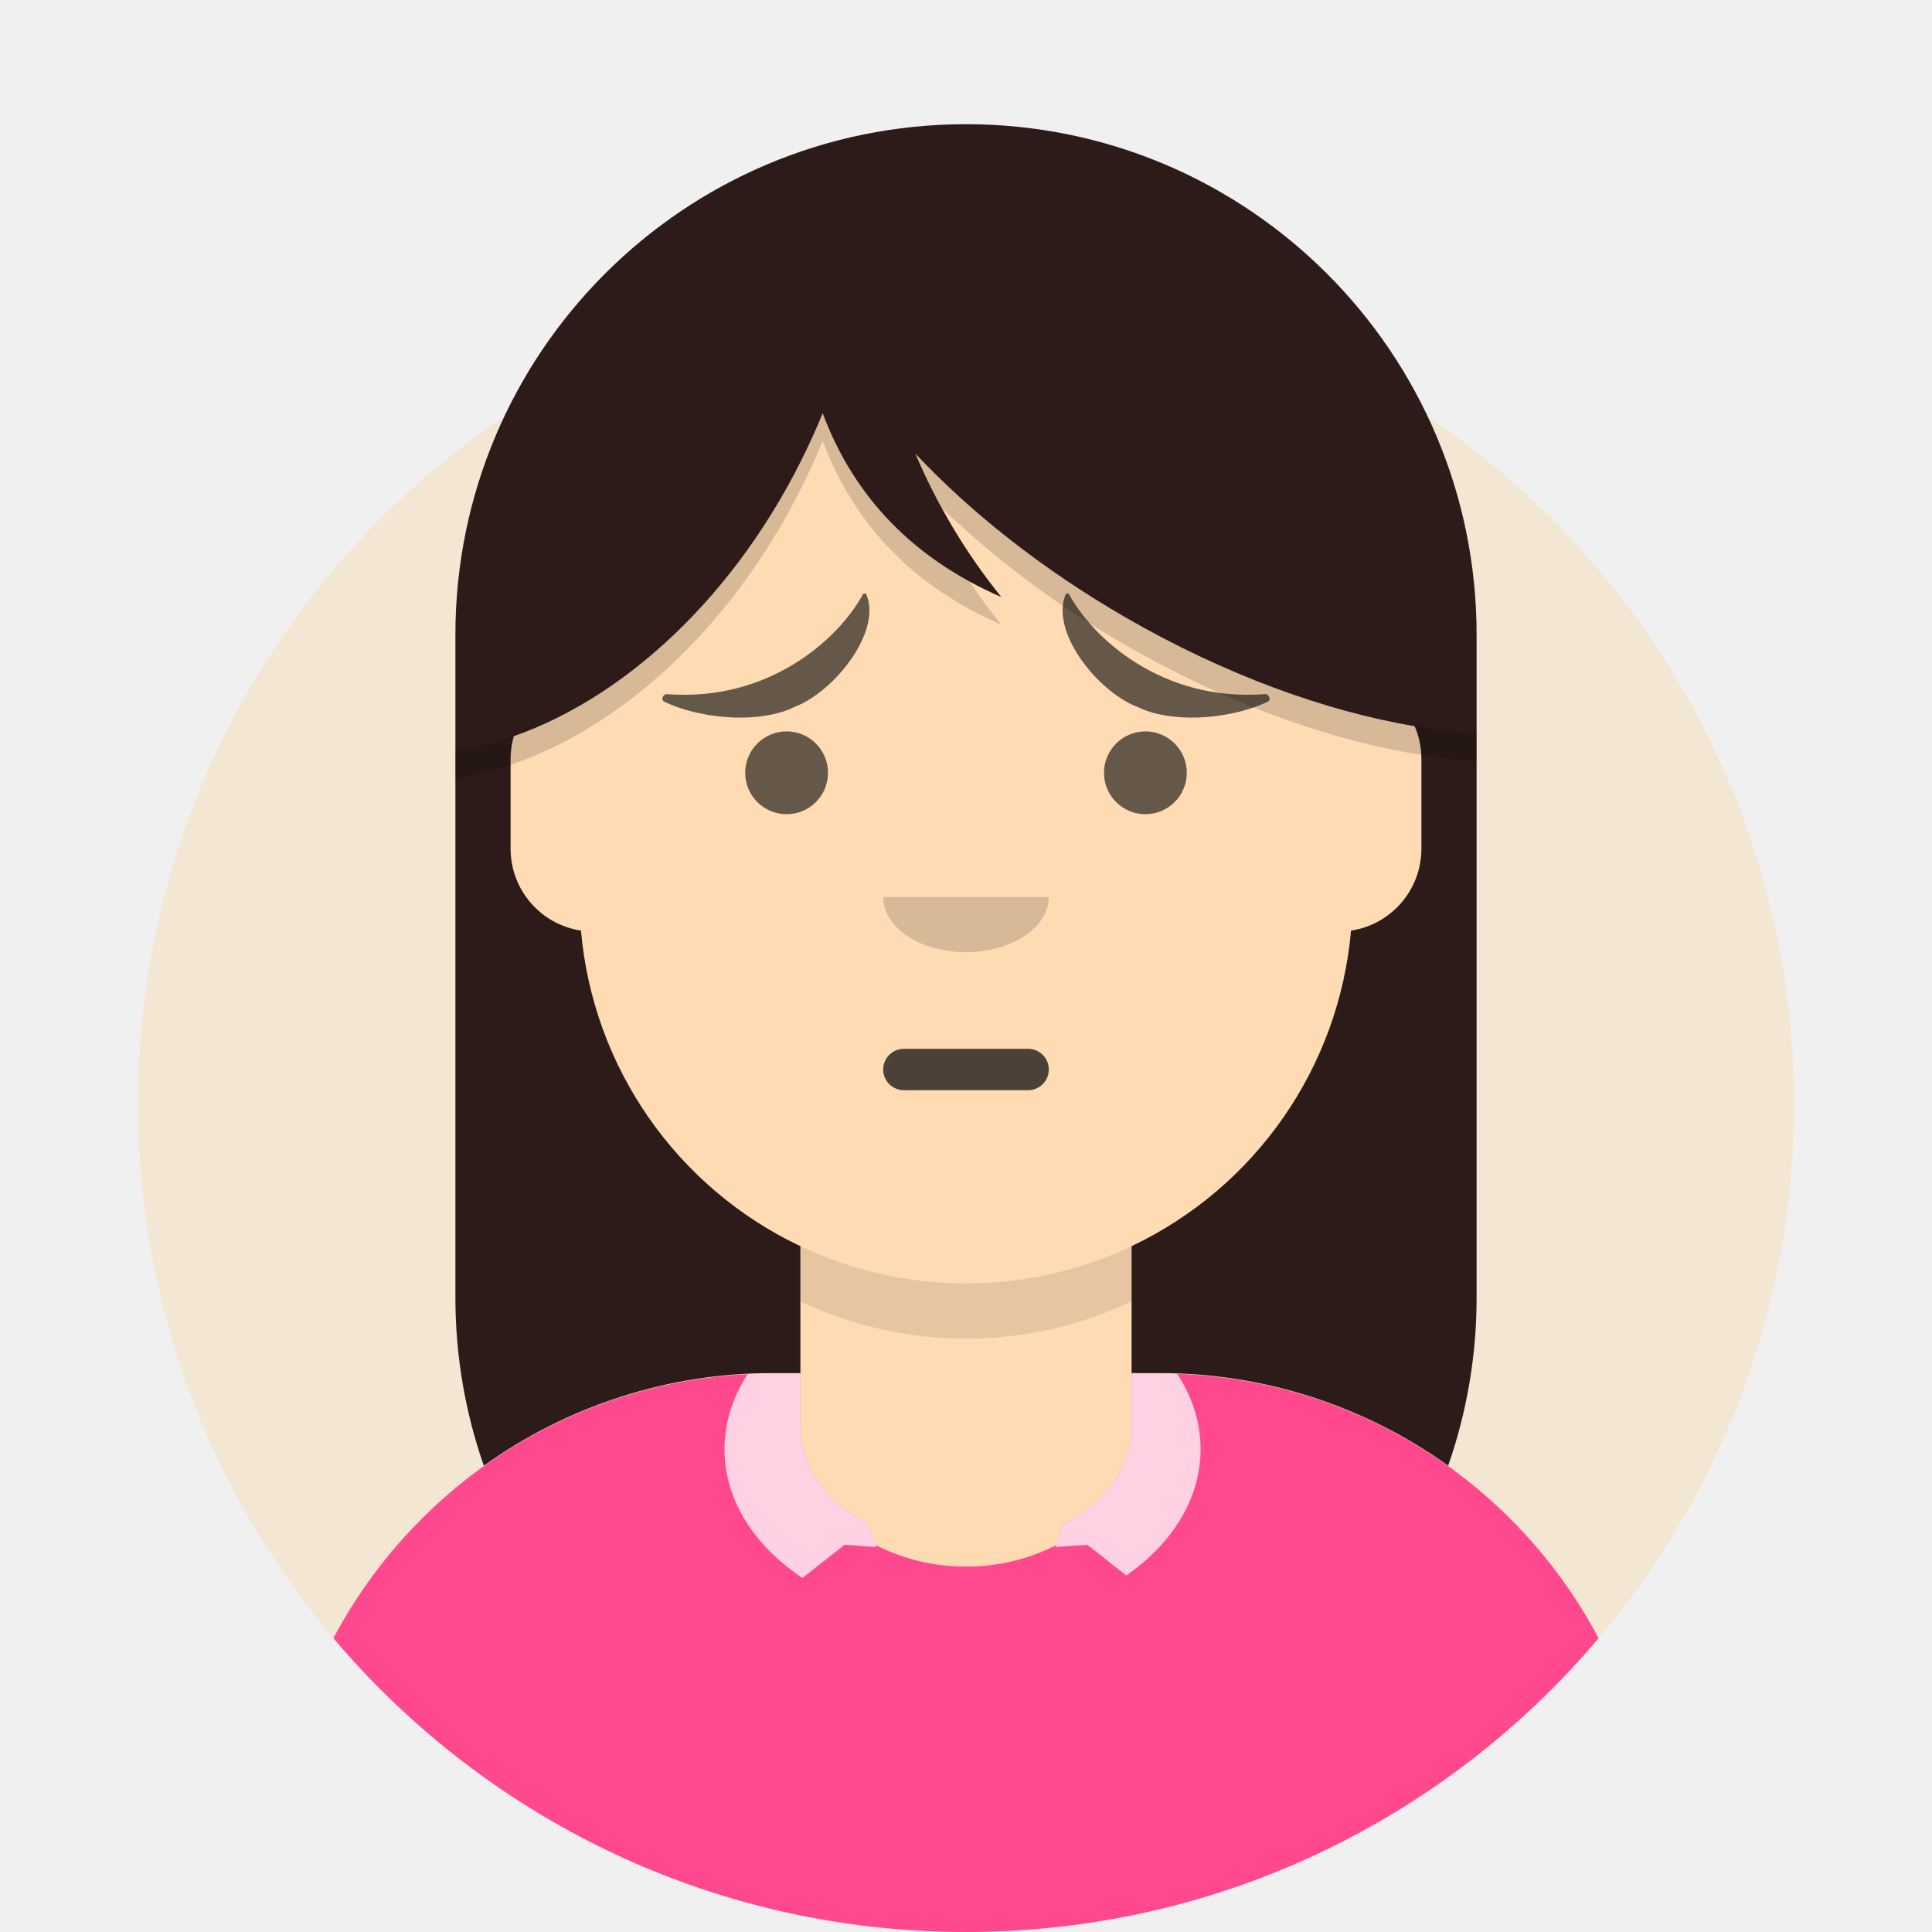
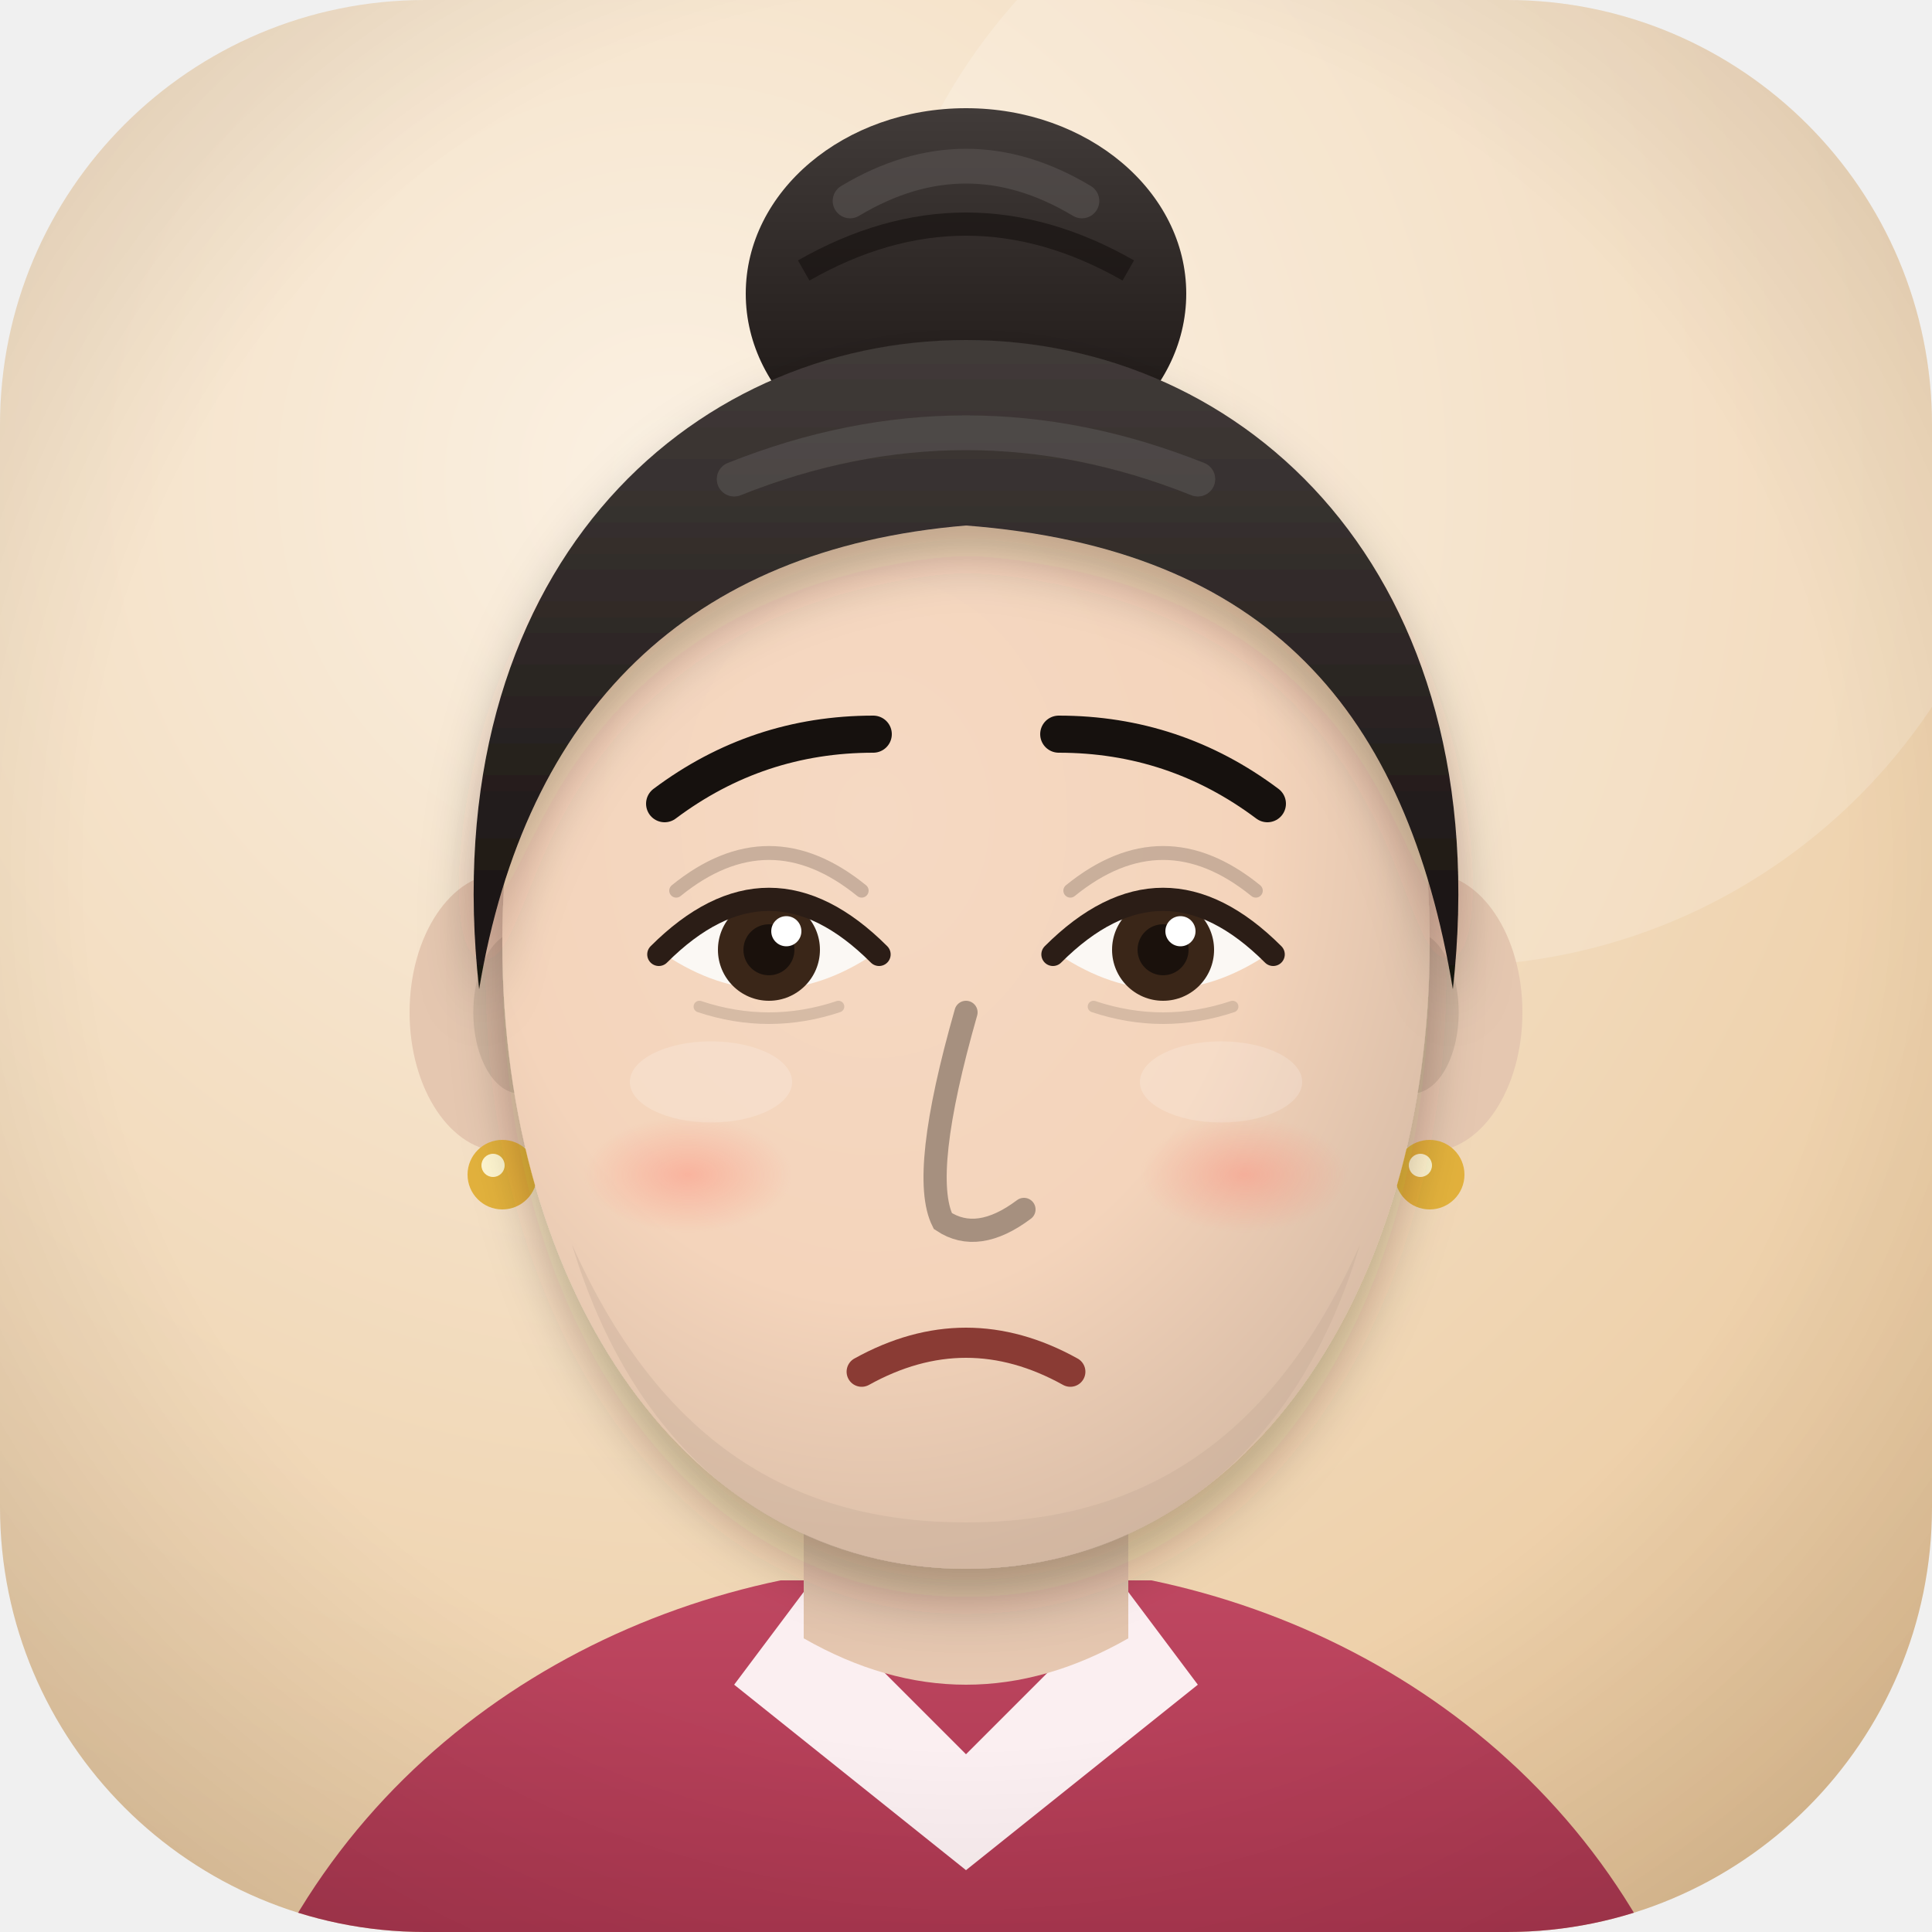
- <svg xmlns="http://www.w3.org/2000/svg" viewBox="0 0 280 280" fill="none" shape-rendering="auto">
-   <mask id="viewboxMask">
-     <rect width="280" height="280" rx="0" ry="0" x="0" y="0" fill="#fff" />
-   </mask>
-   <g mask="url(#viewboxMask)">
-     <g transform="translate(8)">
-       <circle cx="132" cy="160" r="120" fill="#f3e6d3" />
-       <mask id="styleCircle-a" style="mask-type:luminance" maskUnits="userSpaceOnUse" x="0" y="0" width="264" height="280">
-         <path d="M264 0H0v160h12c0 66.27 53.73 120 120 120 66.27 0 120-53.73 120-120h12V0Z" fill="#fff" />
-       </mask>
-       <g mask="url(#styleCircle-a)">
-         <path d="M132 36a56 56 0 0 0-56 56v6.17A12 12 0 0 0 66 110v14a12 12 0 0 0 10.3 11.88 56.04 56.04 0 0 0 31.7 44.73v18.4h-4a72 72 0 0 0-72 72v9h200v-9a72 72 0 0 0-72-72h-4v-18.39a56.04 56.04 0 0 0 31.7-44.73A12 12 0 0 0 198 124v-14a12 12 0 0 0-10-11.83V92a56 56 0 0 0-56-56Z" fill="#ffdbb4" />
-         <path d="M108 180.61v8a55.79 55.79 0 0 0 24 5.39c8.59 0 16.73-1.93 24-5.39v-8a55.79 55.79 0 0 1-24 5.39 55.79 55.79 0 0 1-24-5.39Z" fill="#000" fill-opacity=".1" />
-         <g transform="translate(0 170)">
-           <path d="M100.37 29.14a27.6 27.6 0 0 1 7.63-7.57v15.3c0 5.83 3.98 10.98 10.08 14.13l-.08.06.9 2.86c3.89 2 8.35 3.13 13.1 3.13s9.21-1.13 13.1-3.13l.9-2.86-.08-.06c6.1-3.15 10.08-8.3 10.08-14.12v-14.6a27.1 27.1 0 0 1 6.6 6.82 72 72 0 0 1 69.4 71.95V110H32v-8.95a72 72 0 0 1 68.37-71.9Z" fill="#ff488e" />
-           <path d="M108 21.57c-6.77 4.6-11 11.17-11 18.46 0 7.4 4.36 14.05 11.3 18.66l6.12-4.81 4.58.33-1-3.15.08-.06c-6.1-3.15-10.08-8.3-10.08-14.12v-15.3ZM156 36.88c0 5.82-3.98 10.97-10.08 14.12l.08.06-1 3.15 4.58-.33 5.65 4.45c6.63-4.6 10.77-11.1 10.77-18.3 0-6.92-3.82-13.2-10-17.75v14.6Z" fill="#fff" fill-opacity=".75" />
-         </g>
-         <g transform="translate(78 134)">
-           <rect x="42" y="18" width="24" height="6" rx="3" fill="#000" fill-opacity=".7" />
-         </g>
-         <g transform="translate(104 122)">
-           <path fill-rule="evenodd" clip-rule="evenodd" d="M16 8c0 4.42 5.37 8 12 8s12-3.58 12-8" fill="#000" fill-opacity=".16" />
-         </g>
-         <g transform="translate(76 90)">
-           <path d="M36 22a6 6 0 1 1-12 0 6 6 0 0 1 12 0ZM88 22a6 6 0 1 1-12 0 6 6 0 0 1 12 0Z" fill="#000" fill-opacity=".6" />
-         </g>
-         <g transform="translate(76 82)">
-           <path d="m31.23 20.42-.9.4c-5.25 2.09-13.2 1.21-18.05-1.12-.57-.27-.18-1.15.4-1.1 14.92 1.14 24.96-8.15 28.37-14.45.1-.18.41-.2.49-.03 2.3 5.32-4.45 13.98-10.3 16.3ZM80.77 20.42l.9.4c5.25 2.09 13.2 1.21 18.05-1.12.57-.27.18-1.15-.4-1.1-14.92 1.14-24.96-8.15-28.37-14.45-.1-.18-.41-.2-.49-.03-2.3 5.32 4.45 13.98 10.3 16.3Z" fill-rule="evenodd" clip-rule="evenodd" fill="#000" fill-opacity=".6" />
-         </g>
-         <g transform="translate(-1)">
-           <path d="M133 18a74 74 0 0 0-74 74v96c0 8.56 1.45 16.78 4.12 24.42A71.67 71.67 0 0 1 105 199h4v-18.39a56.03 56.03 0 0 1-31.8-45.74A12 12 0 0 1 67 123v-13a12 12 0 0 1 .46-3.3c17.13-6.02 33.75-21.94 43.59-44.04.4-.92.8-1.84 1.18-2.76 4.58 12.23 13.21 21.11 25.89 26.63a87.36 87.36 0 0 1-12.45-20.78c7.98 8.5 18.35 16.74 30.48 23.75 14.33 8.27 28.91 13.56 41.87 15.75.63 1.45.98 3.06.98 4.75v13a12 12 0 0 1-10.2 11.87A56.03 56.03 0 0 1 157 180.6V199h4a71.67 71.67 0 0 1 41.88 13.42A73.9 73.9 0 0 0 207 188V92a74 74 0 0 0-74-74Z" fill="#2c1b18" />
-           <path d="M111.05 62.66C99.59 88.39 78.95 105.75 59 108.84v4c19.95-3.1 40.59-20.45 52.05-46.18.4-.92.8-1.84 1.18-2.76 4.58 12.23 13.21 21.11 25.89 26.63a78.16 78.16 0 0 1-4.62-6.26c-10.18-5.56-17.27-13.69-21.27-24.37a98.8 98.8 0 0 1-1.18 2.76ZM129.5 73.64a137.34 137.34 0 0 0 26.65 19.86c17.75 10.25 35.9 15.91 50.85 16.78v-4c-14.95-.87-33.1-6.54-50.85-16.78-12.13-7-22.5-15.24-30.48-23.75a98.3 98.3 0 0 0 3.83 7.89Z" fill="#000" fill-opacity=".16" />
-         </g>
-         <g transform="translate(49 72)" />
-         <g transform="translate(62 42)" />
+ <svg xmlns="http://www.w3.org/2000/svg" viewBox="0 0 200 200" width="200" height="200">
+   <defs>
+     <radialGradient id="p29bg" cx="0.35" cy="0.25" r="0.9">
+       <stop offset="0" stop-color="#fbf1e3" stop-opacity="1" />
+       <stop offset="1" stop-color="#eac79a" stop-opacity="1" />
+     </radialGradient>
+     <radialGradient id="p29sk" cx="0.4" cy="0.35" r="0.7">
+       <stop offset="0" stop-color="#f5d9c3" stop-opacity="1" />
+       <stop offset="0.6" stop-color="#f4d4bb" stop-opacity="1" />
+       <stop offset="1" stop-color="#d7bba5" stop-opacity="1" />
+     </radialGradient>
+     <linearGradient id="p29nk" x1="0" y1="0" x2="0" y2="1">
+       <stop offset="0" stop-color="#c8ae99" stop-opacity="1" />
+       <stop offset="1" stop-color="#e8c9b2" stop-opacity="1" />
+     </linearGradient>
+     <linearGradient id="p29hr" x1="0" y1="0" x2="0" y2="1">
+       <stop offset="0" stop-color="#413b39" stop-opacity="1" />
+       <stop offset="1" stop-color="#181210" stop-opacity="1" />
+     </linearGradient>
+     <linearGradient id="p29cl" x1="0" y1="0" x2="0" y2="1">
+       <stop offset="0" stop-color="#bf4761" stop-opacity="1" />
+       <stop offset="1" stop-color="#9c2b43" stop-opacity="1" />
+     </linearGradient>
+     <radialGradient id="p29bl" cx="0.5" cy="0.5" r="0.5">
+       <stop offset="0" stop-color="#ff8b7a" stop-opacity="0.45" />
+       <stop offset="1" stop-color="#ff8b7a" stop-opacity="0" />
+     </radialGradient>
+     <radialGradient id="p29vg" cx="0.5" cy="0.45" r="0.75">
+       <stop offset="0.6" stop-color="#000" stop-opacity="0" />
+       <stop offset="1" stop-color="#000" stop-opacity="0.16" />
+     </radialGradient>
+     <clipPath id="p29cp">
+       <rect width="200" height="200" rx="44" />
+     </clipPath>
+     <filter id="p29rm" x="-20%" y="-20%" width="140%" height="140%">
+       <feDropShadow dx="0" dy="2.5" stdDeviation="2.2" flood-color="#2b1a10" flood-opacity="0.28" />
+     </filter>
+   </defs>
+   <g clip-path="url(#p29cp)">
+     <rect width="200" height="200" fill="url(#p29bg)" />
+     <circle cx="150" cy="40" r="60" fill="#fff" opacity="0.18" />
+     <g transform="translate(100 112) scale(1.2) translate(-100 -104)">
+       <ellipse cx="100" cy="36" rx="19" ry="16" fill="url(#p29hr)" />
+       <path d="M86 34 Q100 26 114 34" stroke="#140f0d" stroke-width="2" fill="none" opacity="0.6" />
+       <path d="M90 28 Q100 22 110 28" stroke="#5c5755" stroke-width="3" fill="none" stroke-linecap="round" opacity="0.55" />
+       <path d="M34 200 C38 170 60 152 84 147 L116 147 C140 152 162 170 166 200 Z" fill="url(#p29cl)" />
+       <path d="M86 148 L100 162 L114 148 L120 156 L100 172 L80 156 Z" fill="#fbeff1" />
+       <path d="M86 130 L86 152 Q100 160 114 152 L114 130 Z" fill="url(#p29nk)" />
+       <path d="M86 140 Q100 150 114 140 L114 134 Q100 144 86 134 Z" fill="#b79f8c" opacity="0.35" />
+       <ellipse cx="60" cy="98" rx="8" ry="12" fill="#e5c7b0" />
+       <ellipse cx="61.5" cy="98" rx="4" ry="7" fill="#c3aa96" opacity="0.6" />
+       <ellipse cx="140" cy="98" rx="8" ry="12" fill="#e5c7b0" />
+       <ellipse cx="138.5" cy="98" rx="4" ry="7" fill="#c3aa96" opacity="0.6" />
+       <circle cx="60" cy="112" r="3" fill="#e2b13c" />
+       <circle cx="59.2" cy="111.2" r="1" fill="#fff6d0" />
+       <circle cx="140" cy="112" r="3" fill="#e2b13c" />
+       <circle cx="139.2" cy="111.2" r="1" fill="#fff6d0" />
+       <path d="M100 46 C126 46 140 64 140 92 C140 122 124 146 100 146 C76 146 60 122 60 92 C60 64 74 46 100 46 Z" fill="url(#p29sk)" filter="url(#p29rm)" />
+       <path d="M66 118 C72 138 86 146 100 146 C114 146 128 138 134 118 C126 136 114 142 100 142 C86 142 74 136 66 118 Z" fill="#c3aa96" opacity="0.35" />
+       <ellipse cx="78" cy="104" rx="7" ry="3.5" fill="#fff" opacity="0.18" />
+       <ellipse cx="122" cy="104" rx="7" ry="3.5" fill="#fff" opacity="0.18" />
+       <ellipse cx="76" cy="112" rx="9" ry="5" fill="url(#p29bl)" />
+       <ellipse cx="124" cy="112" rx="9" ry="5" fill="url(#p29bl)" />
+       <path d="M74 80 Q82 74 92 74" stroke="#16110e" stroke-width="3.2" fill="none" stroke-linecap="round" />
+       <path d="M126 80 Q118 74 108 74" stroke="#16110e" stroke-width="3.2" fill="none" stroke-linecap="round" />
+       <path d="M74 93 Q83 84 92 93 Q83 99 74 93 Z" fill="#fbf8f4" />
+       <circle cx="83" cy="92.6" r="4.4" fill="#3a2618" />
+       <circle cx="83" cy="92.6" r="2.2" fill="#1a110c" />
+       <circle cx="84.5" cy="91" r="1.3" fill="#fff" />
+       <path d="M73.5 93 Q83 83.5 92.5 93" stroke="#2b1d16" stroke-width="2" fill="none" stroke-linecap="round" />
+       <path d="M75 87.5 Q83 81 91 87.5" stroke="#ab9483" stroke-width="1.2" fill="none" opacity="0.6" stroke-linecap="round" />
+       <path d="M77 97.5 Q83 99.5 89 97.5" stroke="#b79f8c" stroke-width="1" fill="none" opacity="0.5" stroke-linecap="round" />
+       <path d="M108 93 Q117 84 126 93 Q117 99 108 93 Z" fill="#fbf8f4" />
+       <circle cx="117" cy="92.6" r="4.4" fill="#3a2618" />
+       <circle cx="117" cy="92.6" r="2.2" fill="#1a110c" />
+       <circle cx="118.5" cy="91" r="1.3" fill="#fff" />
+       <path d="M107.5 93 Q117 83.5 126.5 93" stroke="#2b1d16" stroke-width="2" fill="none" stroke-linecap="round" />
+       <path d="M109 87.5 Q117 81 125 87.5" stroke="#ab9483" stroke-width="1.2" fill="none" opacity="0.6" stroke-linecap="round" />
+       <path d="M111 97.5 Q117 99.5 123 97.5" stroke="#b79f8c" stroke-width="1" fill="none" opacity="0.5" stroke-linecap="round" />
+       <path d="M100 98 Q96 112 98 116 Q101 118 105 115" stroke="#a6907f" stroke-width="2" fill="none" stroke-linecap="round" />
+       <path d="M91 129 Q100 124 109 129" stroke="#8a3b34" stroke-width="2.6" fill="none" stroke-linecap="round" />
+       <g filter="url(#p29rm)">
+         <path d="M58 96 C54 60 76 40 100 40 C124 40 146 60 142 96 C138 72 126 58 100 56 C76 58 62 72 58 96 Z" fill="url(#p29hr)" />
+         <path d="M80 52 Q100 44 120 52" stroke="#5c5755" stroke-width="3" fill="none" stroke-linecap="round" opacity="0.55" />
      </g>
    </g>
+     <rect width="200" height="200" fill="url(#p29vg)" />
  </g>
</svg>
